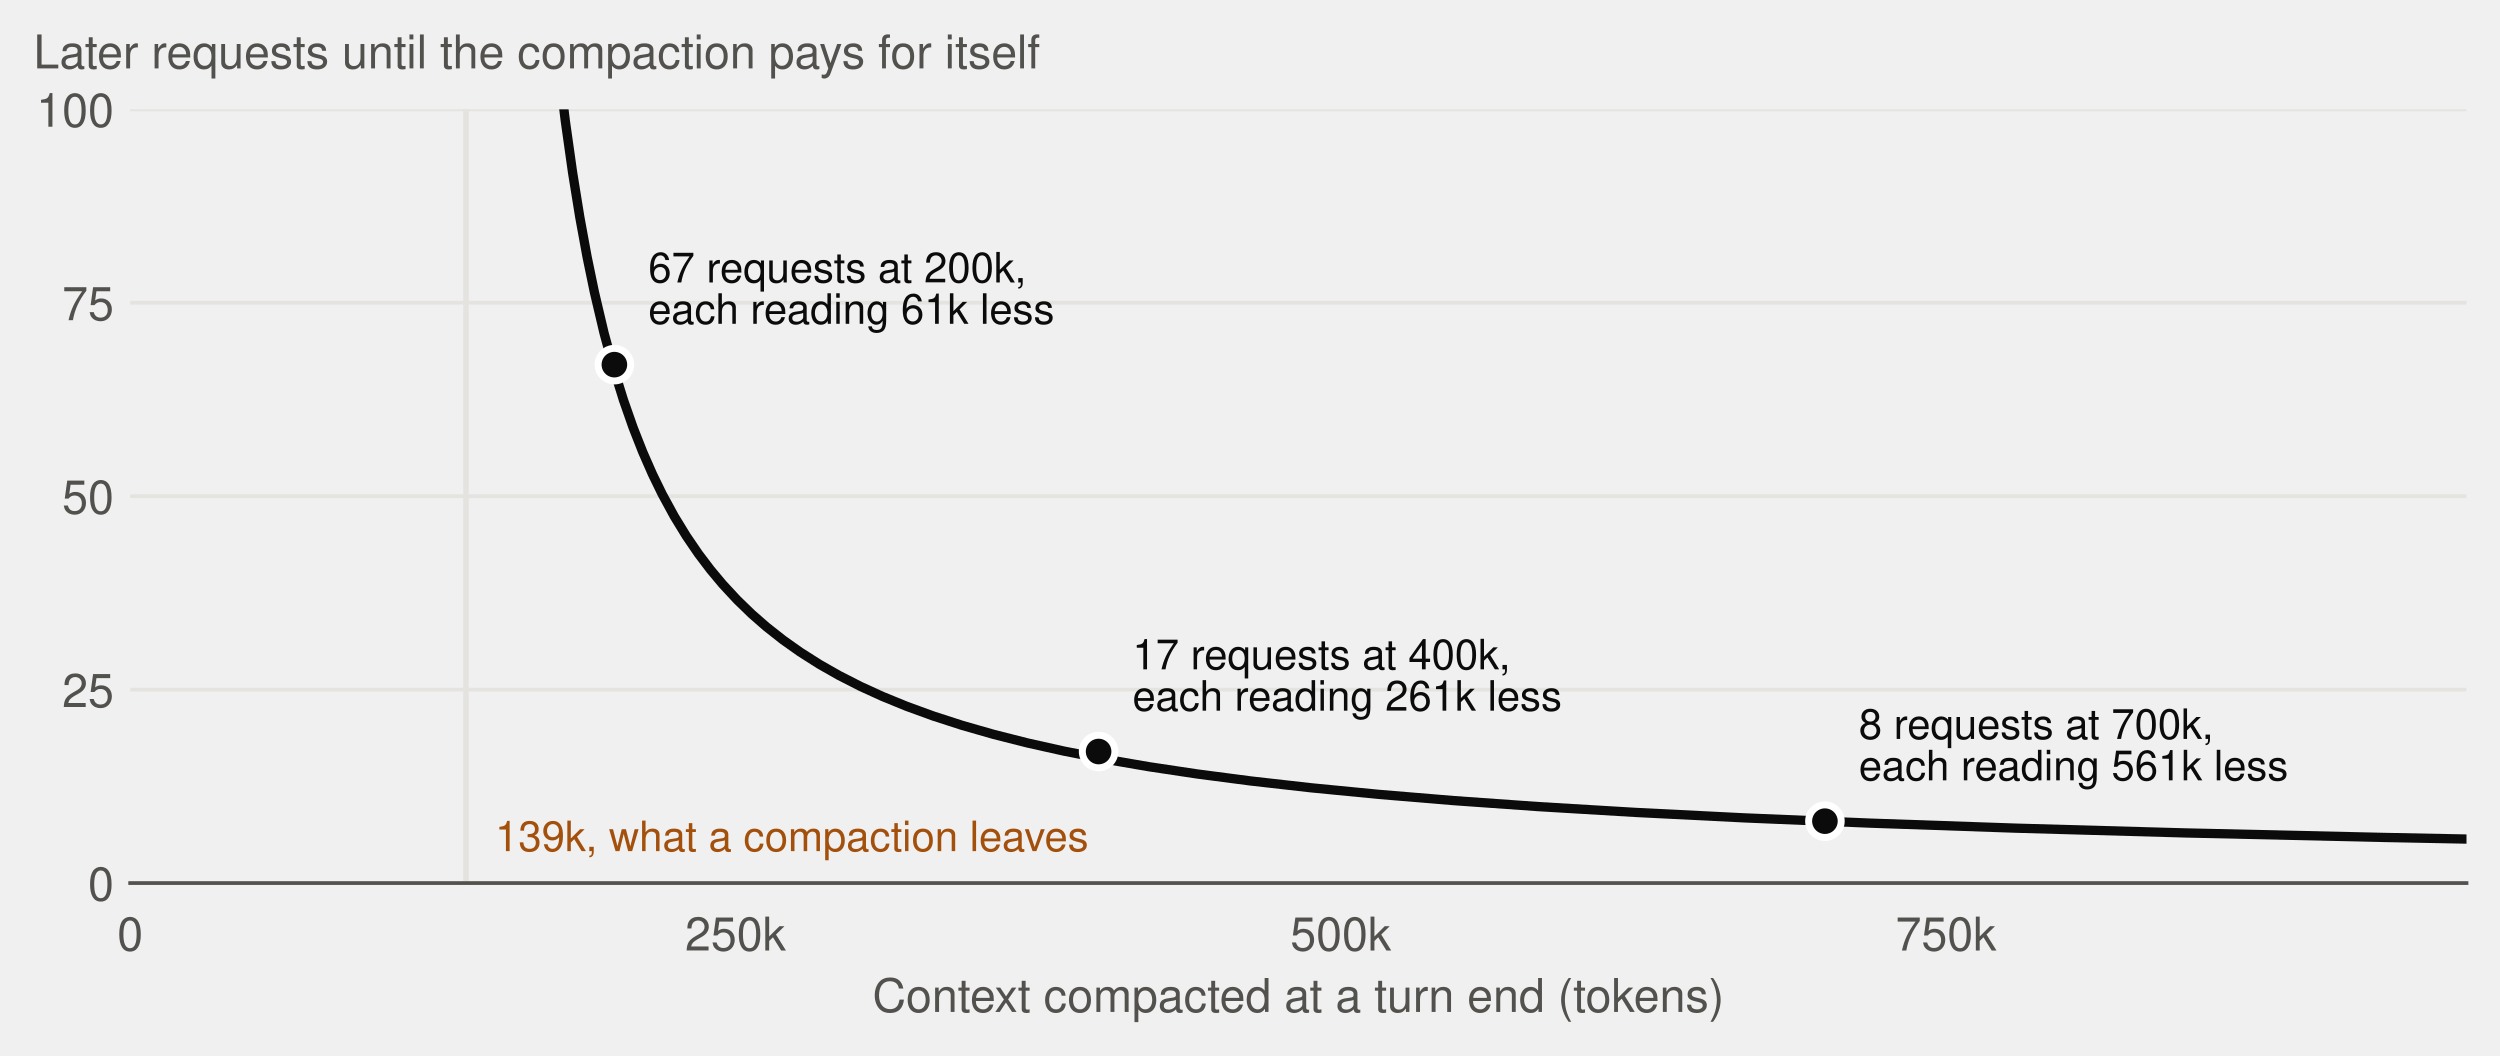
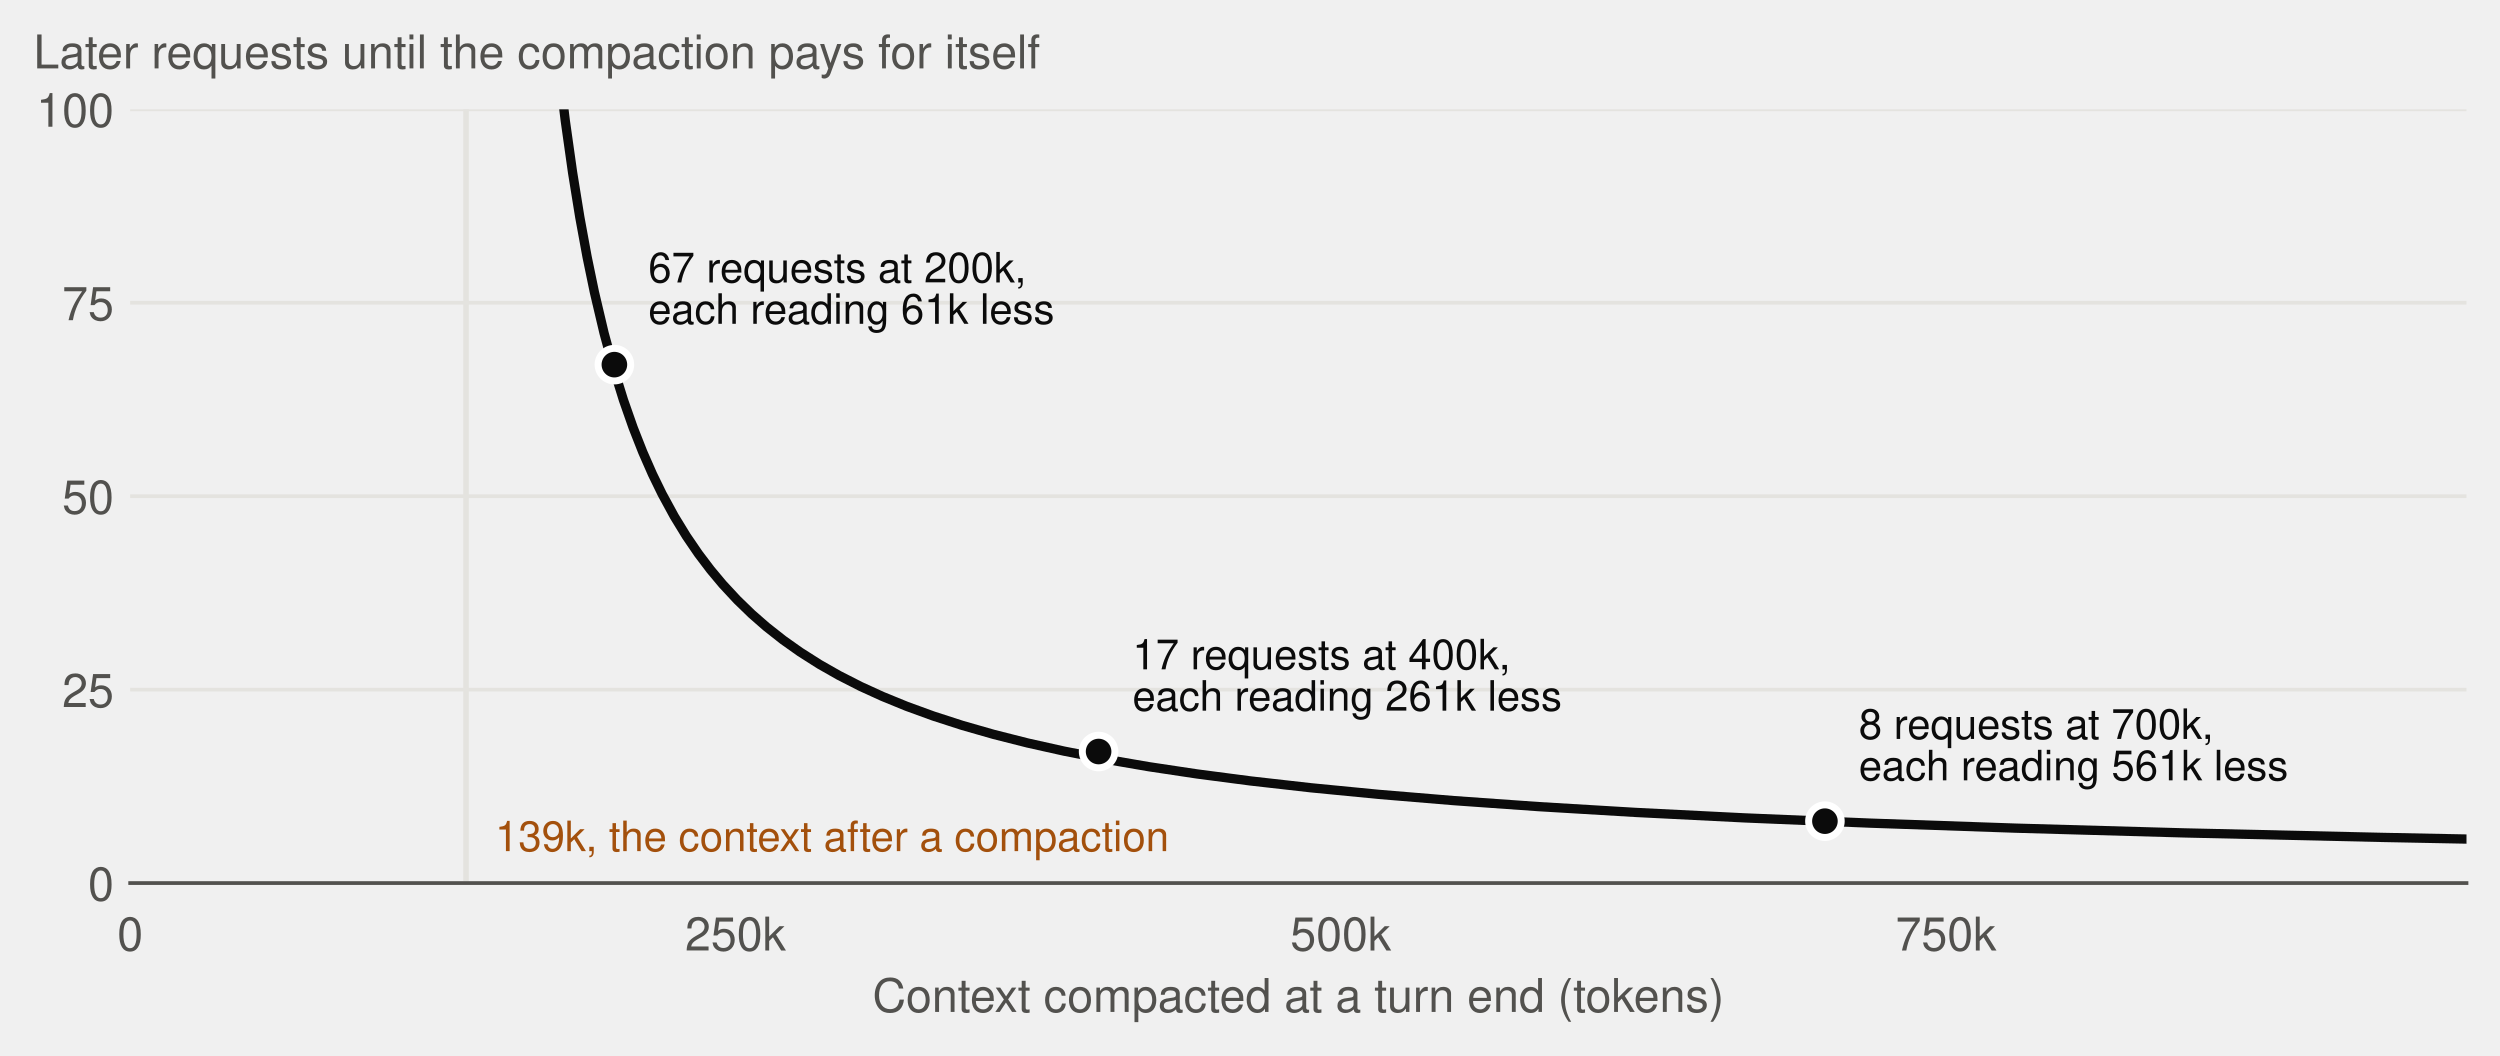
<svg xmlns="http://www.w3.org/2000/svg" xmlns:xlink="http://www.w3.org/1999/xlink" width="537.38pt" height="226.8pt" viewBox="0 0 537.38 226.8" version="1.1">
  <defs>
    <style type="text/css">*{stroke-linejoin: round; stroke-linecap: butt}</style>
  </defs>
  <g id="figure_1">
    <g id="patch_1">
      <path d="M 0 226.8  L 537.38 226.8  L 537.38 0  L 0 0  L 0 226.8  z " style="fill: none" />
    </g>
    <g id="axes_1">
      <g id="patch_2">
        <path d="M 27.98 189.817  L 530.18 189.817  L 530.18 23.497  L 27.98 23.497  L 27.98 189.817  z " style="fill: none" />
      </g>
      <g id="matplotlib.axis_1">
        <g id="xtick_1">
          <g id="line2d_1" />
          <g id="text_1">
            <text style="font-size: 10px; font-family: 'Helvetica', 'Arial', 'DejaVu Sans'; text-anchor: middle; fill: #52514e" x="27.98" y="204.317" transform="rotate(-0 27.98 204.3166)">0</text>
          </g>
        </g>
        <g id="xtick_2">
          <g id="line2d_2" />
          <g id="text_2">
            <text style="font-size: 10px; font-family: 'Helvetica', 'Arial', 'DejaVu Sans'; text-anchor: middle; fill: #52514e" x="158.084" y="204.317" transform="rotate(-0 158.0836 204.3166)">250k</text>
          </g>
        </g>
        <g id="xtick_3">
          <g id="line2d_3" />
          <g id="text_3">
            <text style="font-size: 10px; font-family: 'Helvetica', 'Arial', 'DejaVu Sans'; text-anchor: middle; fill: #52514e" x="288.187" y="204.317" transform="rotate(-0 288.1873 204.3166)">500k</text>
          </g>
        </g>
        <g id="xtick_4">
          <g id="line2d_4" />
          <g id="text_4">
            <text style="font-size: 10px; font-family: 'Helvetica', 'Arial', 'DejaVu Sans'; text-anchor: middle; fill: #52514e" x="418.291" y="204.317" transform="rotate(-0 418.2909 204.3166)">750k</text>
          </g>
        </g>
        <g id="text_5">
          <text style="font-size: 10px; font-family: 'Helvetica', 'Arial', 'DejaVu Sans'; text-anchor: middle; fill: #52514e" x="279.08" y="217.516" transform="rotate(-0 279.08 217.5158)">Context compacted at a turn end (tokens)</text>
        </g>
      </g>
      <g id="matplotlib.axis_2">
        <g id="ytick_1">
          <g id="line2d_5">
            <path d="M 27.98 189.817  L 530.18 189.817  " clip-path="url(#p8128184367)" style="fill: none; stroke: #e4e3df; stroke-width: 0.8; stroke-linecap: square" />
          </g>
          <g id="line2d_6" />
          <g id="text_6">
            <text style="font-size: 10px; font-family: 'Helvetica', 'Arial', 'DejaVu Sans'; text-anchor: end; fill: #52514e" x="24.48" y="193.567" transform="rotate(-0 24.48 193.5666)">0</text>
          </g>
        </g>
        <g id="ytick_2">
          <g id="line2d_7">
            <path d="M 27.98 148.237  L 530.18 148.237  " clip-path="url(#p8128184367)" style="fill: none; stroke: #e4e3df; stroke-width: 0.8; stroke-linecap: square" />
          </g>
          <g id="line2d_8" />
          <g id="text_7">
            <text style="font-size: 10px; font-family: 'Helvetica', 'Arial', 'DejaVu Sans'; text-anchor: end; fill: #52514e" x="24.48" y="151.987" transform="rotate(-0 24.48 151.9865)">25</text>
          </g>
        </g>
        <g id="ytick_3">
          <g id="line2d_9">
            <path d="M 27.98 106.657  L 530.18 106.657  " clip-path="url(#p8128184367)" style="fill: none; stroke: #e4e3df; stroke-width: 0.8; stroke-linecap: square" />
          </g>
          <g id="line2d_10" />
          <g id="text_8">
            <text style="font-size: 10px; font-family: 'Helvetica', 'Arial', 'DejaVu Sans'; text-anchor: end; fill: #52514e" x="24.48" y="110.407" transform="rotate(-0 24.48 110.4065)">50</text>
          </g>
        </g>
        <g id="ytick_4">
          <g id="line2d_11">
            <path d="M 27.98 65.077  L 530.18 65.077  " clip-path="url(#p8128184367)" style="fill: none; stroke: #e4e3df; stroke-width: 0.8; stroke-linecap: square" />
          </g>
          <g id="line2d_12" />
          <g id="text_9">
            <text style="font-size: 10px; font-family: 'Helvetica', 'Arial', 'DejaVu Sans'; text-anchor: end; fill: #52514e" x="24.48" y="68.827" transform="rotate(-0 24.48 68.82655)">75</text>
          </g>
        </g>
        <g id="ytick_5">
          <g id="line2d_13">
            <path d="M 27.98 23.497  L 530.18 23.497  " clip-path="url(#p8128184367)" style="fill: none; stroke: #e4e3df; stroke-width: 0.8; stroke-linecap: square" />
          </g>
          <g id="line2d_14" />
          <g id="text_10">
            <text style="font-size: 10px; font-family: 'Helvetica', 'Arial', 'DejaVu Sans'; text-anchor: end; fill: #52514e" x="24.48" y="27.247" transform="rotate(-0 24.48 27.24655)">100</text>
          </g>
        </g>
        <g id="text_11">
          <text style="font-size: 10px; font-family: 'Helvetica', 'Arial', 'DejaVu Sans'; text-anchor: start; fill: #52514e" x="7.2" y="14.7" transform="rotate(-0 7.2 14.7)">Later requests until the compaction pays for itself</text>
        </g>
      </g>
      <g id="line2d_15">
        <path d="M 100.177 189.817  L 100.177 23.497  " clip-path="url(#p8128184367)" style="fill: none; stroke: #e4e3df; stroke-width: 1.2; stroke-linecap: square" />
      </g>
      <g id="line2d_16">
        <path d="M 118.475 -1  L 119.953 13.173  L 121.514 25.995  L 123.076 37.07  L 124.637 46.73  L 126.198 55.231  L 127.759 62.77  L 129.841 71.587  L 131.923 79.248  L 134.004 85.966  L 136.086 91.905  L 138.168 97.193  L 140.249 101.932  L 142.331 106.203  L 144.933 110.983  L 147.535 115.237  L 150.137 119.049  L 152.739 122.483  L 155.341 125.593  L 158.464 128.958  L 161.586 131.982  L 164.709 134.712  L 168.352 137.582  L 171.995 140.16  L 176.158 142.805  L 180.321 145.174  L 185.005 147.562  L 189.689 149.699  L 194.893 151.827  L 200.617 153.912  L 206.862 155.932  L 213.628 157.869  L 220.914 159.712  L 228.72 161.455  L 237.567 163.191  L 246.934 164.802  L 257.343 166.365  L 268.792 167.863  L 281.802 169.335  L 296.374 170.752  L 312.506 172.094  L 330.721 173.384  L 351.538 174.629  L 374.956 175.804  L 402.018 176.934  L 433.243 178.011  L 469.672 179.037  L 512.346 180.008  L 530.04 180.354  L 530.04 180.354  " clip-path="url(#p8128184367)" style="fill: none; stroke: #0b0b0b; stroke-width: 2; stroke-linecap: square" />
      </g>
      <g id="patch_3">
        <path d="M 27.98 189.817  L 530.18 189.817  " style="fill: none; stroke: #52514e; stroke-width: 0.8; stroke-linejoin: miter; stroke-linecap: square" />
      </g>
      <g id="text_12">
-         <text style="font-size: 9px; font-family: 'Helvetica', 'Arial', 'DejaVu Sans'; text-anchor: start; fill: #a3500c" x="106.422" y="182.951" transform="rotate(-0 106.4223 182.951)">139k, what a compaction leaves</text>
+         <text style="font-size: 9px; font-family: 'Helvetica', 'Arial', 'DejaVu Sans'; text-anchor: start; fill: #a3500c" x="106.422" y="182.951" transform="rotate(-0 106.4223 182.951)">139k, the context after a compaction</text>
      </g>
      <g id="line2d_17">
        <defs>
          <path id="mc63cf4cb19" d="M 0 3.5  C 0.928 3.5 1.819 3.131 2.475 2.475  C 3.131 1.819 3.5 0.928 3.5 0  C 3.5 -0.928 3.131 -1.819 2.475 -2.475  C 1.819 -3.131 0.928 -3.5 0 -3.5  C -0.928 -3.5 -1.819 -3.131 -2.475 -2.475  C -3.131 -1.819 -3.5 -0.928 -3.5 0  C -3.5 0.928 -3.131 1.819 -2.475 2.475  C -1.819 3.131 -0.928 3.5 0 3.5  z " style="stroke: #ffffff; stroke-width: 1.5" />
        </defs>
        <g clip-path="url(#p8128184367)">
          <use xlink:href="#mc63cf4cb19" x="132.063" y="78.382" style="fill: #0b0b0b; stroke: #ffffff; stroke-width: 1.5" />
        </g>
      </g>
      <g id="text_13">
        <text style="font-size: 9px; font-family: 'Helvetica', 'Arial', 'DejaVu Sans'; fill: #0b0b0b" transform="translate(139.3487 60.71006)">67 requests at 200k,</text>
        <text style="font-size: 9px; font-family: 'Helvetica', 'Arial', 'DejaVu Sans'; fill: #0b0b0b" transform="translate(139.3487 69.60407)">each reading 61k less</text>
      </g>
      <g id="line2d_18">
        <g clip-path="url(#p8128184367)">
          <use xlink:href="#mc63cf4cb19" x="236.146" y="161.542" style="fill: #0b0b0b; stroke: #ffffff; stroke-width: 1.5" />
        </g>
      </g>
      <g id="text_14">
        <text style="font-size: 9px; font-family: 'Helvetica', 'Arial', 'DejaVu Sans'; fill: #0b0b0b" transform="translate(243.4316 143.8701)">17 requests at 400k,</text>
        <text style="font-size: 9px; font-family: 'Helvetica', 'Arial', 'DejaVu Sans'; fill: #0b0b0b" transform="translate(243.4316 152.7641)">each reading 261k less</text>
      </g>
      <g id="line2d_19">
        <g clip-path="url(#p8128184367)">
          <use xlink:href="#mc63cf4cb19" x="392.27" y="176.511" style="fill: #0b0b0b; stroke: #ffffff; stroke-width: 1.5" />
        </g>
      </g>
      <g id="text_15">
        <text style="font-size: 9px; font-family: 'Helvetica', 'Arial', 'DejaVu Sans'; fill: #0b0b0b" transform="translate(399.556 158.8389)">8 requests at 700k,</text>
        <text style="font-size: 9px; font-family: 'Helvetica', 'Arial', 'DejaVu Sans'; fill: #0b0b0b" transform="translate(399.556 167.7329)">each reading 561k less</text>
      </g>
    </g>
  </g>
  <defs>
    <clipPath id="p8128184367">
      <rect x="27.98" y="23.497" width="502.2" height="166.32" />
    </clipPath>
  </defs>
</svg>
